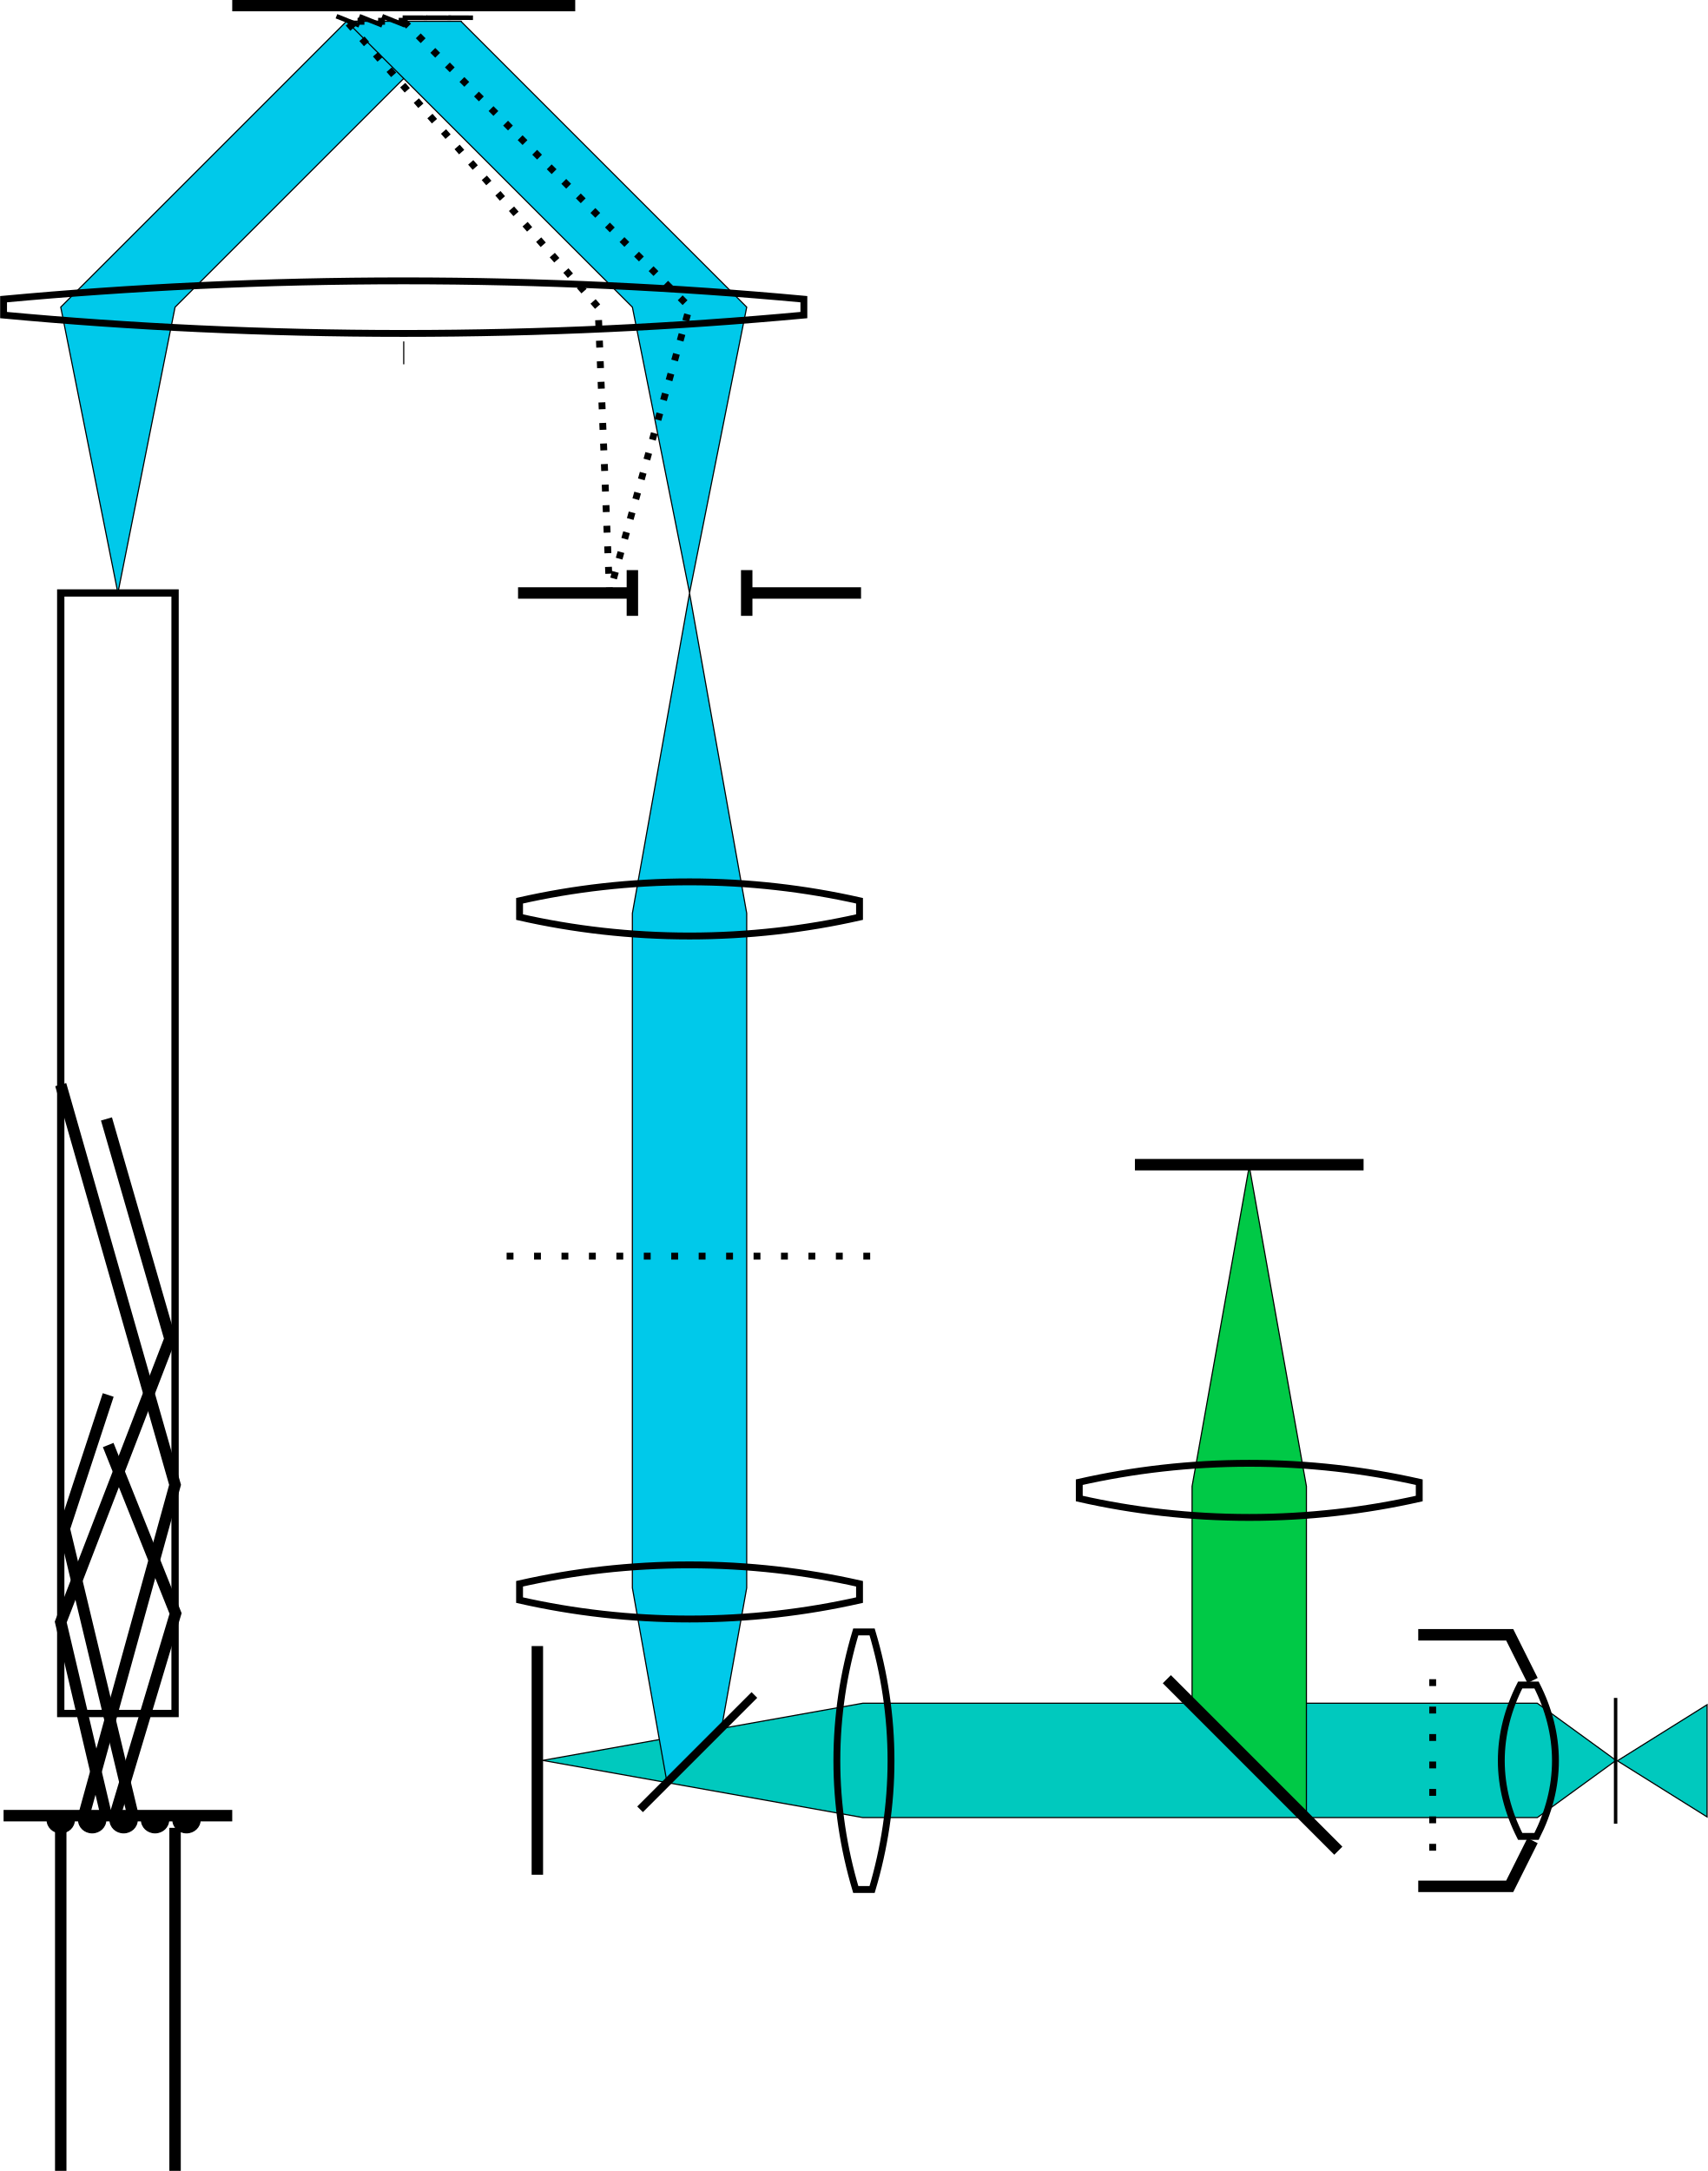
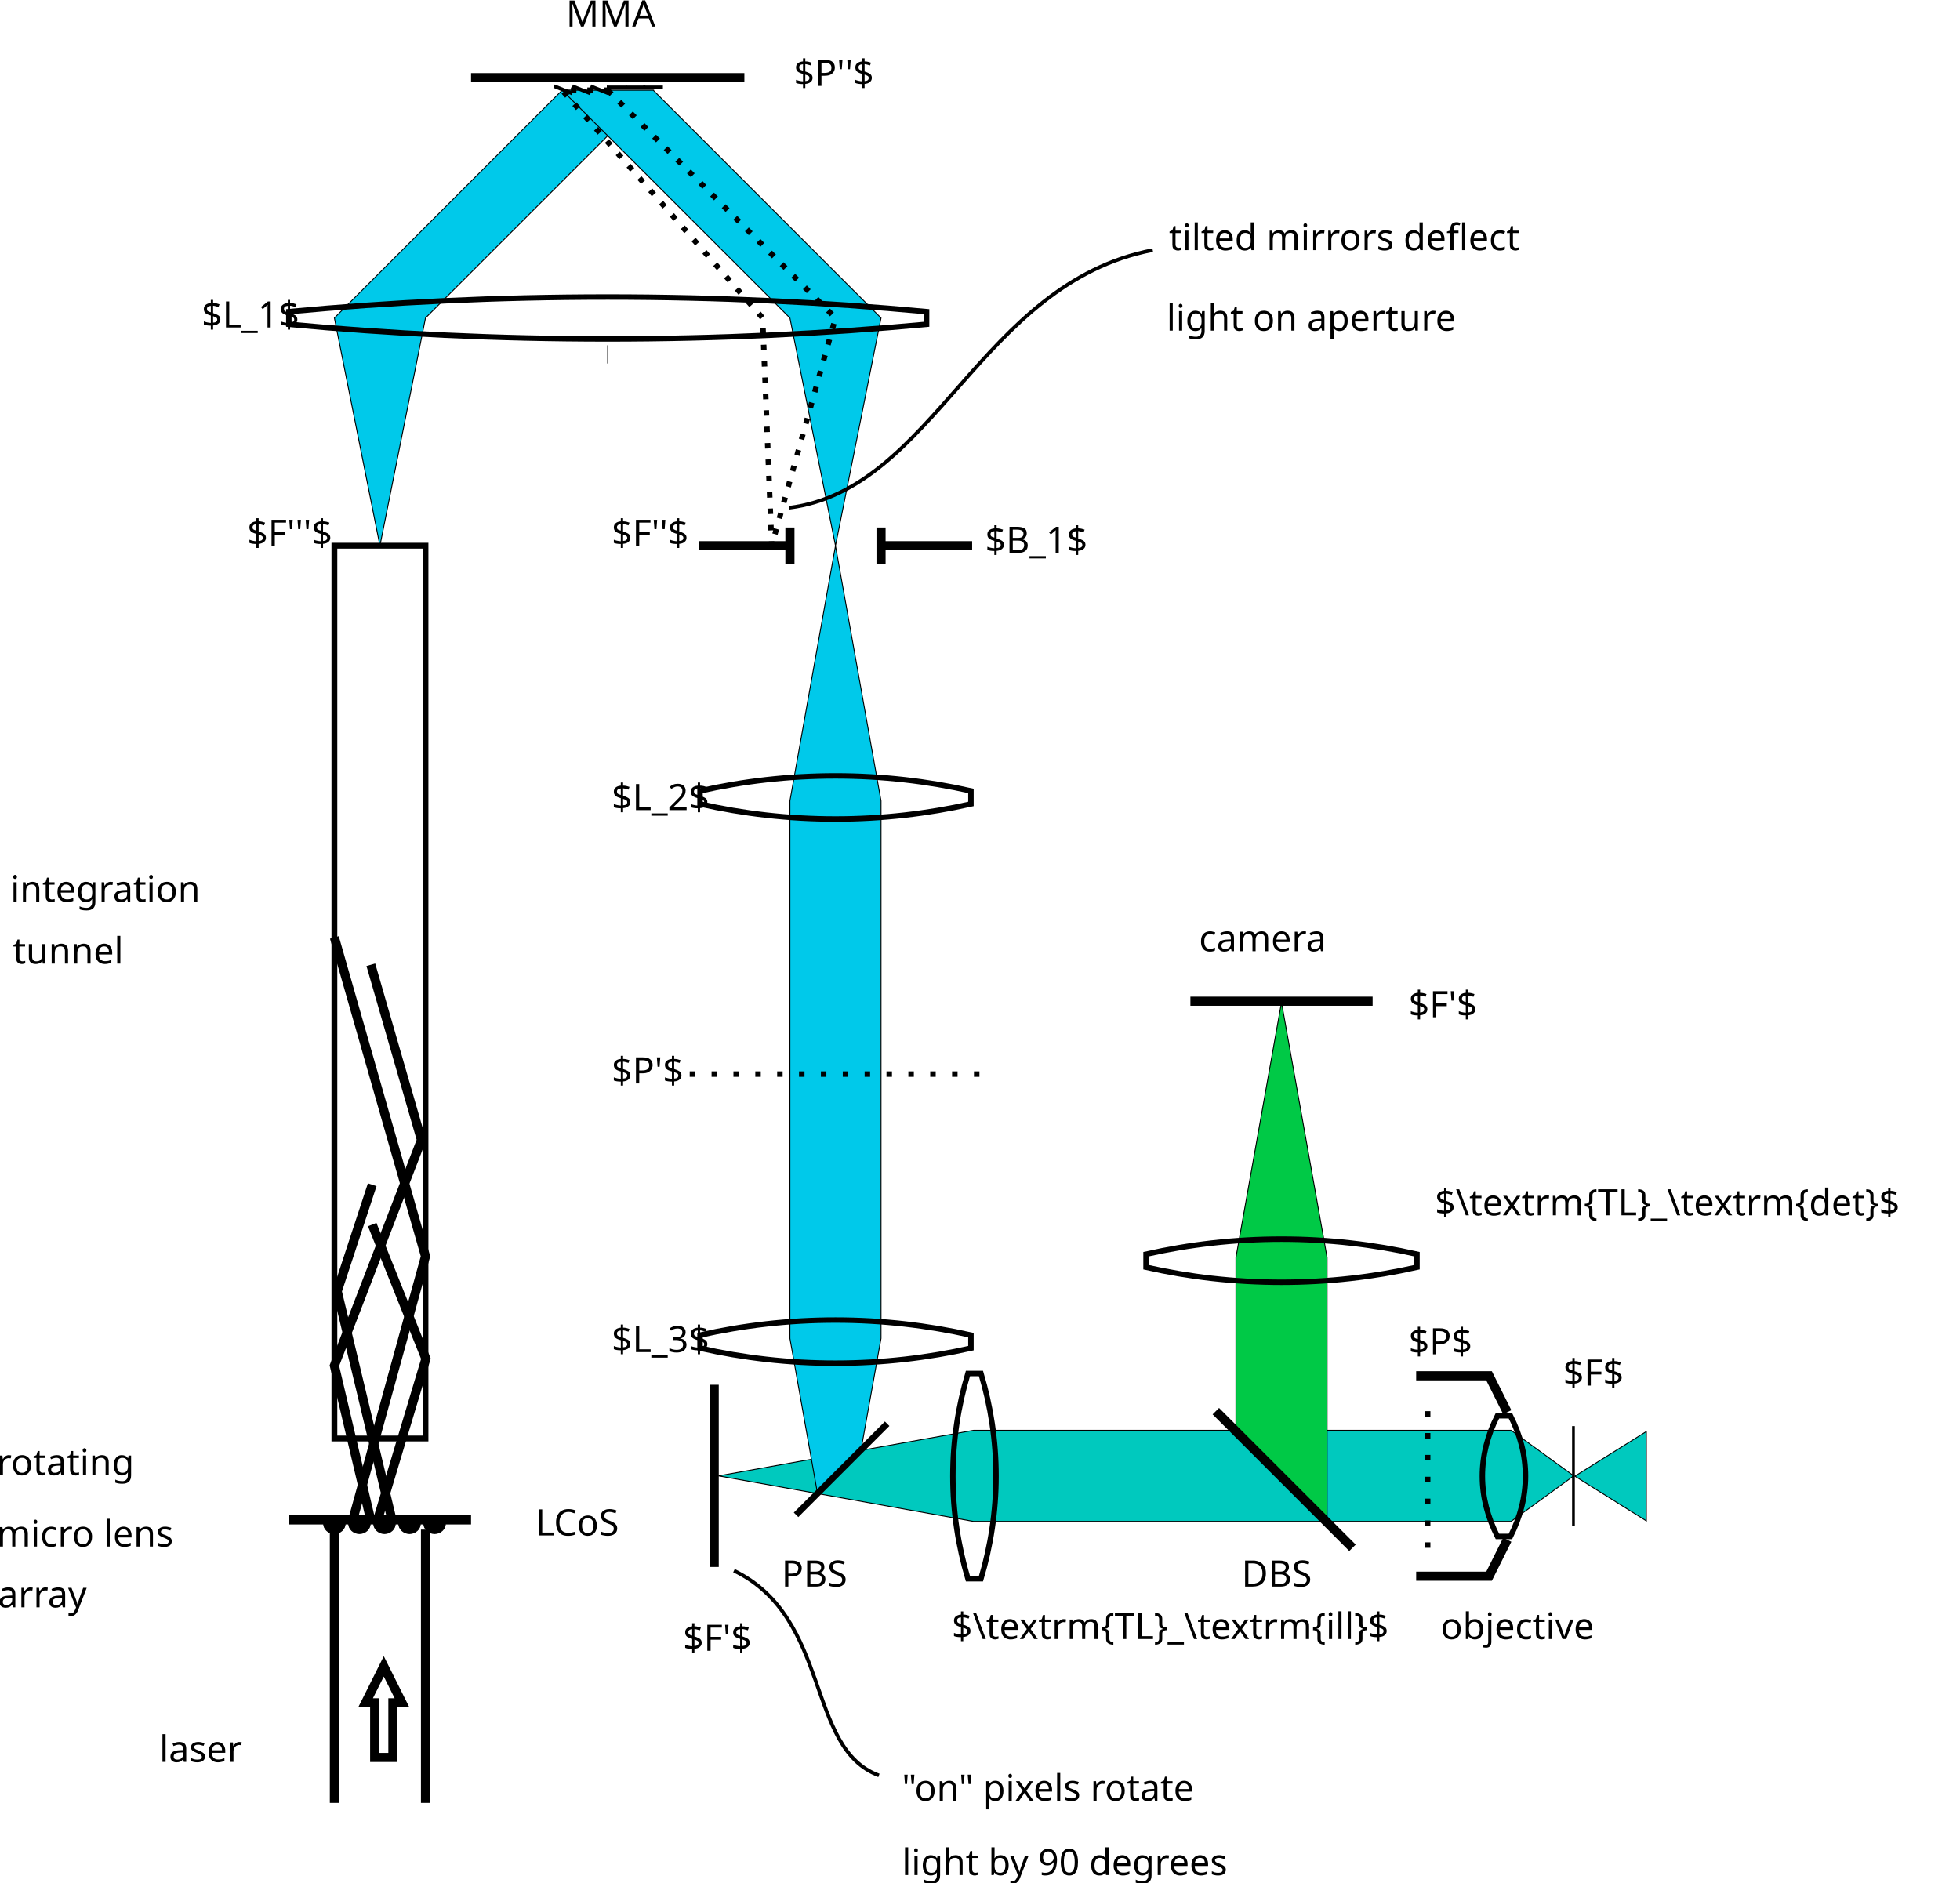
- <svg xmlns="http://www.w3.org/2000/svg" width="149.38" height="189.875" id="svg2" version="1.1">
+ <svg xmlns="http://www.w3.org/2000/svg" width="215.13" height="206.658" id="svg2" version="1.1">
  <defs id="defs4">
    </defs>
-   <g id="layer1" transform="translate(-84.6875,-380.5)">
+   <g id="layer1" transform="translate(-53.29796,-372.459)">
    <rect style="fill:none;stroke:#000000;stroke-width:0.639;stroke-opacity:1" id="rect2993" width="10" height="98" x="90" y="432.362" />
    <g id="g3831" transform="matrix(1,0,0,-1,0,1221.658)">
      <path id="path3763" d="m 85,682.362 c 20,0 20,0 20,0" style="fill:none;stroke:#000000;stroke-width:1px;stroke-linecap:butt;stroke-linejoin:miter;stroke-opacity:1" />
      <g transform="translate(0,1.621193)" id="g3824">
-         <path style="fill:#000000;fill-opacity:1;stroke:#000000;stroke-width:0.649;stroke-linecap:butt;stroke-miterlimit:4;stroke-opacity:1;stroke-dasharray:none;stroke-dashoffset:0" id="path3765" d="m 75,684.862 a 7.5,7.5 0 1 1 -15,0 l 7.5,0 z" transform="matrix(0.1583423,0,0,-0.1500019,79.31189,783.0928)" />
-         <path style="fill:#000000;fill-opacity:1;stroke:#000000;stroke-width:0.649;stroke-linecap:butt;stroke-miterlimit:4;stroke-opacity:1;stroke-dasharray:none;stroke-dashoffset:0" id="path3765-6" d="m 75,684.862 a 7.5,7.5 0 1 1 -15,0 l 7.5,0 z" transform="matrix(0.1583423,0,0,-0.1500019,82.06189,783.0928)" />
-         <path style="fill:#000000;fill-opacity:1;stroke:#000000;stroke-width:0.649;stroke-linecap:butt;stroke-miterlimit:4;stroke-opacity:1;stroke-dasharray:none;stroke-dashoffset:0" id="path3765-7" d="m 75,684.862 a 7.5,7.5 0 1 1 -15,0 l 7.5,0 z" transform="matrix(0.1583423,0,0,-0.1500019,84.81189,783.0928)" />
-         <path style="fill:#000000;fill-opacity:1;stroke:#000000;stroke-width:0.649;stroke-linecap:butt;stroke-miterlimit:4;stroke-opacity:1;stroke-dasharray:none;stroke-dashoffset:0" id="path3765-75" d="m 75,684.862 a 7.5,7.5 0 1 1 -15,0 l 7.5,0 z" transform="matrix(0.1583423,0,0,-0.1500019,87.56189,783.0928)" />
-         <path style="fill:#000000;fill-opacity:1;stroke:#000000;stroke-width:0.649;stroke-linecap:butt;stroke-miterlimit:4;stroke-opacity:1;stroke-dasharray:none;stroke-dashoffset:0" id="path3765-9" d="m 75,684.862 a 7.5,7.5 0 1 1 -15,0 l 7.5,0 z" transform="matrix(0.1583423,0,0,-0.1500019,90.31189,783.0928)" />
+         <path style="fill:#000000;fill-opacity:1;stroke:#000000;stroke-width:0.649;stroke-linecap:butt;stroke-miterlimit:4;stroke-opacity:1;stroke-dasharray:none;stroke-dashoffset:0" id="path3765" d="m 75,684.862 c 0,4.142 -3.358,7.5 -7.5,7.5 -4.142,0 -7.5,-3.358 -7.5,-7.5 0,0 0,0 0,0 l 7.5,0 z" transform="matrix(0.1583423,0,0,-0.1500019,79.31189,783.0928)" />
+         <path style="fill:#000000;fill-opacity:1;stroke:#000000;stroke-width:0.649;stroke-linecap:butt;stroke-miterlimit:4;stroke-opacity:1;stroke-dasharray:none;stroke-dashoffset:0" id="path3765-6" d="m 75,684.862 c 0,4.142 -3.358,7.5 -7.5,7.5 -4.142,0 -7.5,-3.358 -7.5,-7.5 0,0 0,0 0,0 l 7.5,0 z" transform="matrix(0.1583423,0,0,-0.1500019,82.06189,783.0928)" />
+         <path style="fill:#000000;fill-opacity:1;stroke:#000000;stroke-width:0.649;stroke-linecap:butt;stroke-miterlimit:4;stroke-opacity:1;stroke-dasharray:none;stroke-dashoffset:0" id="path3765-7" d="m 75,684.862 c 0,4.142 -3.358,7.5 -7.5,7.5 -4.142,0 -7.5,-3.358 -7.5,-7.5 0,0 0,0 0,0 l 7.5,0 z" transform="matrix(0.1583423,0,0,-0.1500019,84.81189,783.0928)" />
+         <path style="fill:#000000;fill-opacity:1;stroke:#000000;stroke-width:0.649;stroke-linecap:butt;stroke-miterlimit:4;stroke-opacity:1;stroke-dasharray:none;stroke-dashoffset:0" id="path3765-75" d="m 75,684.862 c 0,4.142 -3.358,7.5 -7.5,7.5 -4.142,0 -7.5,-3.358 -7.5,-7.5 0,0 0,0 0,0 l 7.5,0 z" transform="matrix(0.1583423,0,0,-0.1500019,87.56189,783.0928)" />
+         <path style="fill:#000000;fill-opacity:1;stroke:#000000;stroke-width:0.649;stroke-linecap:butt;stroke-miterlimit:4;stroke-opacity:1;stroke-dasharray:none;stroke-dashoffset:0" id="path3765-9" d="m 75,684.862 c 0,4.142 -3.358,7.5 -7.5,7.5 -4.142,0 -7.5,-3.358 -7.5,-7.5 0,0 0,0 0,0 l 7.5,0 z" transform="matrix(0.1583423,0,0,-0.1500019,90.31189,783.0928)" />
      </g>
    </g>
    <path style="fill:none;stroke:#000000;stroke-width:1px;stroke-linecap:butt;stroke-linejoin:miter;stroke-opacity:1" d="m 90,570.362 0,-30" id="path3842" />
    <path style="fill:none;stroke:#000000;stroke-width:1px;stroke-linecap:butt;stroke-linejoin:miter;stroke-opacity:1" d="m 100,570.362 0,-30" id="path3844" />
    <path style="fill:none;stroke:#000000;stroke-width:1px;stroke-linecap:butt;stroke-linejoin:miter;stroke-opacity:1" d="m 92,539.362 8,-29 -10,-35" id="path3846" />
    <path style="fill:none;stroke:#000000;stroke-width:1px;stroke-linecap:butt;stroke-linejoin:miter;stroke-opacity:1" d="m 94,539.362 -4,-17 9.554,-24.768 L 94,478.362" id="path3848" />
    <path style="fill:none;stroke:#000000;stroke-width:1px;stroke-linecap:butt;stroke-linejoin:miter;stroke-opacity:1" d="m 94.598,539.782 5.446,-18.17 -5.893,-14.732" id="path3852" />
    <path style="fill:none;stroke:#000000;stroke-width:1px;stroke-linecap:butt;stroke-linejoin:miter;stroke-opacity:1" d="M 96.384,539.559 90.312,514.201 94.152,502.505" id="path3854" />
    <path style="fill:none;stroke:#000000;stroke-width:0.1;stroke-linecap:butt;stroke-linejoin:miter;stroke-miterlimit:4;stroke-opacity:1;stroke-dasharray:none" d="m 120,412.362 0,-2" id="path3884" />
    <path style="fill:#00c9ea;fill-opacity:1;stroke:#000000;stroke-width:0.1;stroke-linecap:butt;stroke-linejoin:miter;stroke-miterlimit:4;stroke-opacity:1;stroke-dasharray:none" d="m 95,432.362 -5,-25 25,-25 10,0 -25,25 z" id="path3895" />
    <path style="fill:#00c9ea;fill-opacity:1;stroke:#000000;stroke-width:0.1;stroke-linecap:butt;stroke-linejoin:miter;stroke-miterlimit:4;stroke-opacity:1;stroke-dasharray:none" d="m 145,432.362 5,-25 -25,-25 -10,0 25,25 z" id="path3895-5" />
    <path style="fill:none;stroke:#000000;stroke-width:1px;stroke-linecap:butt;stroke-linejoin:miter;stroke-opacity:1" d="m 105,380.987 30,0" id="path3886" />
    <path style="fill:none;stroke:#000000;stroke-width:0.6;stroke-linecap:butt;stroke-miterlimit:4;stroke-opacity:1;stroke-dasharray:none;stroke-dashoffset:0" d="m 155,406.667 c -11.126,-1.035 -22.879,-1.605 -35,-1.605 -12.146,0 -23.871,0.567 -35,1.605 l 0,1.39 c 11.129,1.039 22.854,1.605 35,1.605 12.121,0 23.874,-0.571 35,-1.605 l 0,-1.39 z" id="path3856" />
    <path style="fill:none;stroke:#000000;stroke-width:1px;stroke-linecap:butt;stroke-linejoin:miter;stroke-opacity:1" d="m 140,432.362 -10,0" id="path3923" />
-     <path style="fill:#00c9be;stroke:#000000;stroke-width:0.1;stroke-linecap:butt;stroke-linejoin:miter;stroke-miterlimit:4;stroke-opacity:1;stroke-dasharray:none;fill-opacity:1" d="m 226.035,534.464 -6.883,-5 -59,0 -28,5 28,5 59,0 z" id="path4033-4" />
-     <path style="fill:#00c9ea;fill-opacity:1;stroke:#000000;stroke-width:0.1;stroke-linecap:butt;stroke-linejoin:miter;stroke-miterlimit:4;stroke-opacity:1;stroke-dasharray:none" d="M 60.312 51.875 L 55.312 79.875 L 55.312 138.875 L 58.375 156.094 L 63.062 151.406 L 65.312 138.875 L 65.312 79.875 L 60.312 51.875 z " transform="translate(84.6875,380.5)" id="path4033" />
+     <path style="fill:#00c9be;fill-opacity:1;stroke:#000000;stroke-width:0.1;stroke-linecap:butt;stroke-linejoin:miter;stroke-miterlimit:4;stroke-opacity:1;stroke-dasharray:none" d="m 226.035,534.464 -6.883,-5 -59,0 -28,5 28,5 59,0 z" id="path4033-4" />
+     <path style="fill:#00c9ea;fill-opacity:1;stroke:#000000;stroke-width:0.1;stroke-linecap:butt;stroke-linejoin:miter;stroke-miterlimit:4;stroke-opacity:1;stroke-dasharray:none" d="m 60.312,51.875 -5,28 0,59 3.062,17.219 4.688,-4.688 2.25,-12.531 0,-59 -5,-28 z" transform="translate(84.6875,380.5)" id="path4033" />
    <path style="fill:none;stroke:#000000;stroke-width:1px;stroke-linecap:butt;stroke-linejoin:miter;stroke-opacity:1" d="m 150,432.362 10,0" id="path3925" />
    <path style="fill:none;stroke:#000000;stroke-width:1px;stroke-linecap:butt;stroke-linejoin:miter;stroke-opacity:1" d="m 140,430.362 0,4" id="path3927" />
    <path style="fill:none;stroke:#000000;stroke-width:1px;stroke-linecap:butt;stroke-linejoin:miter;stroke-opacity:1" d="m 150,430.362 0,4" id="path3929" />
    <path style="fill:none;stroke:#000000;stroke-width:0.4px;stroke-linecap:butt;stroke-linejoin:miter;stroke-opacity:1" d="m 114.116,381.919 c 2,0.8 2,0.8 2,0.8" id="path3931" />
    <path style="fill:none;stroke:#000000;stroke-width:0.4px;stroke-linecap:butt;stroke-linejoin:miter;stroke-opacity:1" d="m 116.116,381.919 2,0.8" id="path3933" />
    <path style="fill:none;stroke:#000000;stroke-width:0.4px;stroke-linecap:butt;stroke-linejoin:miter;stroke-opacity:1" d="m 118.116,381.919 2,0.8" id="path3935" />
    <path style="fill:none;stroke:#000000;stroke-width:0.4px;stroke-linecap:butt;stroke-linejoin:miter;stroke-opacity:1" d="m 119.903,382.047 c 2.154,0.003 2.154,0.003 2.154,0.003" id="path3931-3" />
    <path style="fill:none;stroke:#000000;stroke-width:0.4px;stroke-linecap:butt;stroke-linejoin:miter;stroke-opacity:1" d="m 121.98,382.047 c 2.154,0.003 2.154,0.003 2.154,0.003" id="path3931-3-3" />
    <path style="fill:none;stroke:#000000;stroke-width:0.4px;stroke-linecap:butt;stroke-linejoin:miter;stroke-opacity:1" d="m 123.903,382.047 c 2.154,0.003 2.154,0.003 2.154,0.003" id="path3931-3-33" />
    <path style="fill:none;stroke:#000000;stroke-width:0.6;stroke-linecap:butt;stroke-linejoin:miter;stroke-miterlimit:4;stroke-opacity:1;stroke-dasharray:0.6, 1.2;stroke-dashoffset:0" d="m 120,382.362 25,25 -7,25 -1,-25 -22,-25 z" id="path3995" />
    <path style="fill:none;stroke:#000000;stroke-width:0.6;stroke-linecap:butt;stroke-miterlimit:4;stroke-opacity:1;stroke-dasharray:none;stroke-dashoffset:0" d="M 159.868,459.279 C 155.142,458.214 150.149,457.627 145,457.627 c -5.159,0 -10.14,0.583 -14.868,1.652 l 0,1.431 c 4.727,1.069 9.708,1.652 14.868,1.652 5.149,0 10.142,-0.587 14.868,-1.652 l 0,-1.431 z" id="path3856-9" />
    <path style="fill:none;stroke:#000000;stroke-width:0.6;stroke-linecap:butt;stroke-miterlimit:4;stroke-opacity:1;stroke-dasharray:none;stroke-dashoffset:0" d="m 159.868,519.015 c -4.726,-1.065 -9.719,-1.652 -14.868,-1.652 -5.159,0 -10.14,0.583 -14.868,1.652 l 0,1.431 c 4.727,1.069 9.708,1.652 14.868,1.652 5.149,0 10.142,-0.587 14.868,-1.652 l 0,-1.431 z" id="path3856-9-4" />
    <path style="fill:none;stroke:#000000;stroke-width:0.6;stroke-linecap:butt;stroke-linejoin:miter;stroke-miterlimit:4;stroke-opacity:1;stroke-dasharray:0.6, 1.8;stroke-dashoffset:0" d="m 129,490.362 32,0" id="path4035" />
    <path style="fill:#00c946;fill-opacity:1;stroke:#000000;stroke-width:0.1;stroke-linecap:butt;stroke-linejoin:miter;stroke-miterlimit:4;stroke-opacity:1;stroke-dasharray:none" d="m 193.956,482.491 -5,28 0,18.969 10,10 0,-28.969 -5,-28 z" id="path4041-0-9" />
    <path style="fill:none;stroke:#000000;stroke-width:0.6;stroke-linecap:butt;stroke-miterlimit:4;stroke-opacity:1;stroke-dasharray:none;stroke-dashoffset:0" d="m 208.824,510.131 c -4.726,-1.065 -9.719,-1.652 -14.868,-1.652 -5.159,0 -10.14,0.583 -14.868,1.652 l 0,1.431 c 4.727,1.069 9.708,1.652 14.868,1.652 5.149,0 10.142,-0.587 14.868,-1.652 l 0,-1.431 z" id="path3856-9-4-5" />
    <path style="fill:none;stroke:#000000;stroke-width:0.6;stroke-linecap:butt;stroke-miterlimit:4;stroke-opacity:1;stroke-dasharray:none;stroke-dashoffset:0" d="m 219.085,541.112 c 1.065,-2.105 1.652,-4.328 1.652,-6.621 0,-2.298 -0.583,-4.516 -1.652,-6.621 l -1.431,0 c -1.069,2.105 -1.652,4.324 -1.652,6.621 0,2.293 0.587,4.516 1.652,6.621 l 1.431,0 z" id="path3856-9-4-52" />
    <path style="fill:none;stroke:#000000;stroke-width:0.6;stroke-linecap:butt;stroke-miterlimit:4;stroke-opacity:1;stroke-dasharray:none;stroke-dashoffset:0" d="m 160.969,545.754 c 1.065,-3.58 1.652,-7.362 1.652,-11.263 0,-3.908 -0.583,-7.682 -1.652,-11.263 l -1.431,0 c -1.069,3.581 -1.652,7.354 -1.652,11.263 0,3.9 0.587,7.683 1.652,11.263 l 1.431,0 z" id="path3856-9-4-2" />
    <path style="fill:none;stroke:#000000;stroke-width:1px;stroke-linecap:butt;stroke-linejoin:miter;stroke-opacity:1" d="m 218.737,541.478 -2,4 -8,0" id="path4118" />
    <path style="fill:none;stroke:#000000;stroke-width:1px;stroke-linecap:butt;stroke-linejoin:miter;stroke-opacity:1" d="m 218.737,527.478 -2,-4 -8,0" id="path4118-8" />
    <path style="fill:none;stroke:#000000;stroke-width:0.7;stroke-linecap:butt;stroke-linejoin:miter;stroke-miterlimit:4;stroke-opacity:1;stroke-dasharray:none" d="m 150.672,528.742 -10,10" id="path4039" />
    <path style="fill:none;stroke:#000000;stroke-width:1px;stroke-linecap:butt;stroke-linejoin:miter;stroke-opacity:1" d="m 186.747,527.362 15,15" id="path4147" />
    <path style="fill:none;stroke:#000000;stroke-width:0.6;stroke-linecap:butt;stroke-linejoin:miter;stroke-miterlimit:4;stroke-opacity:1;stroke-dasharray:0.6, 1.8;stroke-dashoffset:0" d="m 210,527.362 0,15" id="path4035-6" />
    <path style="fill:none;stroke:#000000;stroke-width:1px;stroke-linecap:butt;stroke-linejoin:miter;stroke-opacity:1" d="m 131.688,544.464 0,-20" id="path4167" />
    <path style="fill:#00c9be;fill-opacity:1;stroke:#000000;stroke-width:0.1;stroke-linecap:butt;stroke-linejoin:miter;stroke-miterlimit:4;stroke-opacity:1;stroke-dasharray:none" d="M 234,529.594 226.156,534.5 234,539.406 z" id="path4041-8" />
    <path style="fill:none;stroke:#000000;stroke-width:0.3;stroke-linecap:butt;stroke-linejoin:miter;stroke-miterlimit:4;stroke-opacity:1;stroke-dasharray:none" d="m 226,529 0,11" id="path4215" />
    <path style="fill:none;stroke:#000000;stroke-width:1px;stroke-linecap:butt;stroke-linejoin:miter;stroke-opacity:1" d="m 183.956,482.362 20,0" id="path4217" />
+     <text xml:space="preserve" style="font-size:4px;font-style:normal;font-weight:normal;line-height:125%;letter-spacing:0px;word-spacing:0px;fill:#000000;fill-opacity:1;stroke:none;font-family:Sans;-inkscape-font-specification:Sans" x="99.286" y="97.911" id="text4259" transform="translate(84.6875,380.5)">
+       <tspan id="tspan4261" x="99.286" y="97.911" />
+     </text>
+     <text xml:space="preserve" style="font-size:10px;font-style:normal;font-weight:normal;line-height:125%;letter-spacing:0px;word-spacing:0px;fill:#000000;fill-opacity:1;stroke:none;font-family:Sans;-inkscape-font-specification:Sans" x="101.786" y="95.411" id="text4263" transform="translate(84.6875,380.5)">
+       <tspan id="tspan4265" x="101.786" y="95.411" />
+     </text>
+     <text xml:space="preserve" style="font-size:4px;font-style:normal;font-weight:normal;line-height:125%;letter-spacing:0px;word-spacing:0px;fill:#000000;fill-opacity:1;stroke:none;font-family:Sans;-inkscape-font-specification:Sans" x="184.902" y="476.875" id="text4267">
+       <tspan id="tspan4269" x="184.902" y="476.875">camera</tspan>
+     </text>
+     <text xml:space="preserve" style="font-size:4px;font-style:normal;font-weight:normal;line-height:125%;letter-spacing:0px;word-spacing:0px;fill:#000000;fill-opacity:1;stroke:none;font-family:Sans;-inkscape-font-specification:Sans" x="123.75" y="176.125" id="text4271" transform="translate(84.6875,380.5)">
+       <tspan id="tspan4273" x="123.75" y="176.125" />
+     </text>
+     <text xml:space="preserve" style="font-size:4px;font-style:normal;font-weight:normal;line-height:125%;letter-spacing:0px;word-spacing:0px;fill:#000000;fill-opacity:1;stroke:none;font-family:Sans;-inkscape-font-specification:Sans" x="211.422" y="552.375" id="text4275">
+       <tspan id="tspan4277" x="211.422" y="552.375">objective</tspan>
+     </text>
+     <text xml:space="preserve" style="font-size:4px;font-style:normal;font-weight:normal;line-height:125%;letter-spacing:0px;word-spacing:0px;fill:#000000;fill-opacity:1;stroke:none;font-family:Sans;-inkscape-font-specification:Sans" x="224.866" y="524.554" id="text4279">
+       <tspan id="tspan4281" x="224.866" y="524.554">$F$</tspan>
+     </text>
+     <text xml:space="preserve" style="font-size:4px;font-style:normal;font-weight:normal;line-height:125%;letter-spacing:0px;word-spacing:0px;fill:#000000;fill-opacity:1;stroke:none;font-family:Sans;-inkscape-font-specification:Sans" x="207.902" y="521.125" id="text4283">
+       <tspan id="tspan4285" x="207.902" y="521.125">$P$</tspan>
+     </text>
+     <text xml:space="preserve" style="font-size:4px;font-style:normal;font-weight:normal;line-height:125%;letter-spacing:0px;word-spacing:0px;fill:#000000;fill-opacity:1;stroke:none;font-family:Sans;-inkscape-font-specification:Sans" x="123.214" y="103.625" id="text4287" transform="translate(84.6875,380.5)">
+       <tspan id="tspan4289" x="123.214" y="103.625">$F'$</tspan>
+     </text>
+     <text xml:space="preserve" style="font-size:4px;font-style:normal;font-weight:normal;line-height:125%;letter-spacing:0px;word-spacing:0px;fill:#000000;fill-opacity:1;stroke:none;font-family:Sans;-inkscape-font-specification:Sans" x="128.254" y="553.668" id="text4291">
+       <tspan id="tspan4293" x="128.254" y="553.668">$F'$</tspan>
+     </text>
+     <text xml:space="preserve" style="font-size:4px;font-style:normal;font-weight:normal;line-height:125%;letter-spacing:0px;word-spacing:0px;fill:#000000;fill-opacity:1;stroke:none;font-family:Sans;-inkscape-font-specification:Sans" x="120.422" y="491.385" id="text4295">
+       <tspan id="tspan4297" x="120.422" y="491.385">$P'$</tspan>
+     </text>
+     <text xml:space="preserve" style="font-size:4px;font-style:normal;font-weight:normal;line-height:125%;letter-spacing:0px;word-spacing:0px;fill:#000000;fill-opacity:1;stroke:none;font-family:Sans;-inkscape-font-specification:Sans" x="120.422" y="432.375" id="text4299">
+       <tspan id="tspan4301" x="120.422" y="432.375">$F''$</tspan>
+     </text>
+     <text xml:space="preserve" style="font-size:4px;font-style:normal;font-weight:normal;line-height:125%;letter-spacing:0px;word-spacing:0px;fill:#000000;fill-opacity:1;stroke:none;font-family:Sans;-inkscape-font-specification:Sans" x="140.422" y="381.89" id="text4303">
+       <tspan id="tspan4305" x="140.422" y="381.89">$P''$</tspan>
+     </text>
+     <text xml:space="preserve" style="font-size:4px;font-style:normal;font-weight:normal;line-height:125%;letter-spacing:0px;word-spacing:0px;fill:#000000;fill-opacity:1;stroke:none;font-family:Sans;-inkscape-font-specification:Sans" x="80.422" y="432.375" id="text4307">
+       <tspan id="tspan4309" x="80.422" y="432.375">$F'''$</tspan>
+     </text>
+     <text xml:space="preserve" style="font-size:4px;font-style:normal;font-weight:normal;line-height:125%;letter-spacing:0px;word-spacing:0px;fill:#000000;fill-opacity:1;stroke:none;font-family:Sans;-inkscape-font-specification:Sans" x="139.08" y="546.616" id="text4311">
+       <tspan id="tspan4313" x="139.08" y="546.616">PBS</tspan>
+     </text>
+     <text xml:space="preserve" style="font-size:4px;font-style:normal;font-weight:normal;line-height:125%;letter-spacing:0px;word-spacing:0px;fill:#000000;fill-opacity:1;stroke:none;font-family:Sans;-inkscape-font-specification:Sans" x="210.785" y="505.862" id="text4315">
+       <tspan x="210.785" y="505.862" id="tspan4319">$\textrm{TL}_\textrm{det}$</tspan>
+     </text>
+     <text xml:space="preserve" style="font-size:4px;font-style:normal;font-weight:normal;line-height:125%;letter-spacing:0px;word-spacing:0px;fill:#000000;fill-opacity:1;stroke:none;font-family:Sans;-inkscape-font-specification:Sans" x="157.759" y="552.375" id="text4323">
+       <tspan id="tspan4325" x="157.759" y="552.375">$\textrm{TL}_\textrm{ill}$</tspan>
+     </text>
+     <text xml:space="preserve" style="font-size:4px;font-style:normal;font-weight:normal;line-height:125%;letter-spacing:0px;word-spacing:0px;fill:#000000;fill-opacity:1;stroke:none;font-family:Sans;-inkscape-font-specification:Sans" x="75.422" y="408.405" id="text4327">
+       <tspan id="tspan4329" x="75.422" y="408.405">$L_1$</tspan>
+     </text>
+     <text xml:space="preserve" style="font-size:4px;font-style:normal;font-weight:normal;line-height:125%;letter-spacing:0px;word-spacing:0px;fill:#000000;fill-opacity:1;stroke:none;font-family:Sans;-inkscape-font-specification:Sans" x="120.422" y="461.385" id="text4331">
+       <tspan id="tspan4333" x="120.422" y="461.385">$L_2$</tspan>
+     </text>
+     <text xml:space="preserve" style="font-size:4px;font-style:normal;font-weight:normal;line-height:125%;letter-spacing:0px;word-spacing:0px;fill:#000000;fill-opacity:1;stroke:none;font-family:Sans;-inkscape-font-specification:Sans" x="120.422" y="520.88" id="text4335">
+       <tspan id="tspan4337" x="120.422" y="520.88">$L_3$</tspan>
+     </text>
+     <text xml:space="preserve" style="font-size:4px;font-style:normal;font-weight:normal;line-height:125%;letter-spacing:0px;word-spacing:0px;fill:#000000;fill-opacity:1;stroke:none;font-family:Sans;-inkscape-font-specification:Sans" x="70.785" y="565.862" id="text4339">
+       <tspan id="tspan4341" x="70.785" y="565.862">laser</tspan>
+     </text>
+     <text xml:space="preserve" style="font-size:4px;font-style:normal;font-weight:normal;line-height:125%;letter-spacing:0px;word-spacing:0px;fill:#000000;fill-opacity:1;stroke:none;font-family:Sans;-inkscape-font-specification:Sans" x="54.438" y="471.446" id="text4347">
+       <tspan id="tspan4349" x="54.438" y="471.446">integration</tspan>
+     </text>
+     <text xml:space="preserve" style="font-size:4px;font-style:normal;font-weight:normal;line-height:125%;letter-spacing:0px;word-spacing:0px;fill:#000000;fill-opacity:1;stroke:none;font-family:Sans;-inkscape-font-specification:Sans" x="54.707" y="478.232" id="text4351">
+       <tspan id="tspan4353" x="54.707" y="478.232">tunnel</tspan>
+     </text>
+     <text xml:space="preserve" style="font-size:4px;font-style:normal;font-weight:normal;line-height:125%;letter-spacing:0px;word-spacing:0px;fill:#000000;fill-opacity:1;stroke:none;font-family:Sans;-inkscape-font-specification:Sans" x="52.935" y="534.375" id="text4355">
+       <tspan id="tspan4357" x="52.935" y="534.375">rotating</tspan>
+     </text>
+     <text xml:space="preserve" style="font-size:4px;font-style:normal;font-weight:normal;line-height:125%;letter-spacing:0px;word-spacing:0px;fill:#000000;fill-opacity:1;stroke:none;font-family:Sans;-inkscape-font-specification:Sans" x="52.935" y="542.221" id="text4359">
+       <tspan id="tspan4361" x="52.935" y="542.221">micro lens </tspan>
+       <tspan x="52.935" y="547.221" id="tspan4381" />
+     </text>
+     <path style="fill:none;stroke:#000000;stroke-width:1px;stroke-linecap:butt;stroke-linejoin:miter;stroke-opacity:1" d="m 44,184.875 2,0 0,-6 1,0 -2,-4 -2,4 1,0 z" id="path4363" transform="translate(50.4216,380.5)" />
+     <text xml:space="preserve" style="font-size:4px;font-style:normal;font-weight:normal;line-height:125%;letter-spacing:0px;word-spacing:0px;fill:#000000;fill-opacity:1;stroke:none;font-family:Sans;-inkscape-font-specification:Sans" x="115.422" y="375.375" id="text4365">
+       <tspan id="tspan4367" x="115.422" y="375.375">MMA</tspan>
+     </text>
+     <text xml:space="preserve" style="font-size:4px;font-style:normal;font-weight:normal;line-height:125%;letter-spacing:0px;word-spacing:0px;fill:#000000;fill-opacity:1;stroke:none;font-family:Sans;-inkscape-font-specification:Sans" x="112.061" y="540.999" id="text4369">
+       <tspan id="tspan4371" x="112.061" y="540.999">LCoS</tspan>
+     </text>
+     <text xml:space="preserve" style="font-size:4px;font-style:normal;font-weight:normal;line-height:125%;letter-spacing:0px;word-spacing:0px;fill:#000000;fill-opacity:1;stroke:none;font-family:Sans;-inkscape-font-specification:Sans" x="161.422" y="433.143" id="text4373">
+       <tspan id="tspan4375" x="161.422" y="433.143">$B_1$</tspan>
+     </text>
+     <text xml:space="preserve" style="font-size:4px;font-style:normal;font-weight:normal;line-height:125%;letter-spacing:0px;word-spacing:0px;fill:#000000;fill-opacity:1;stroke:none;font-family:Sans;-inkscape-font-specification:Sans" x="189.57" y="546.616" id="text4377">
+       <tspan id="tspan4379" x="189.57" y="546.616">DBS</tspan>
+     </text>
+     <text xml:space="preserve" style="font-size:4px;font-style:normal;font-weight:normal;line-height:125%;letter-spacing:0px;word-spacing:0px;fill:#000000;fill-opacity:1;stroke:none;font-family:Sans;-inkscape-font-specification:Sans" x="2.273" y="176.432" id="text4383" transform="translate(50.78488,372.459)">
+       <tspan id="tspan4385" x="2.273" y="176.432">array</tspan>
+     </text>
+     <text xml:space="preserve" style="font-size:4px;font-style:normal;font-weight:normal;line-height:125%;letter-spacing:0px;word-spacing:0px;fill:#000000;fill-opacity:1;stroke:none;font-family:Sans;-inkscape-font-specification:Sans" x="181.604" y="399.912" id="text4387">
+       <tspan id="tspan4389" x="181.604" y="399.912">tilted mirrors deflect</tspan>
+     </text>
+     <text xml:space="preserve" style="font-size:4px;font-style:normal;font-weight:normal;line-height:125%;letter-spacing:0px;word-spacing:0px;fill:#000000;fill-opacity:1;stroke:none;font-family:Sans;-inkscape-font-specification:Sans" x="128.037" y="36.292" id="text4391" transform="translate(53.29796,372.459)">
+       <tspan id="tspan4393" x="128.037" y="36.292">light on aperture</tspan>
+     </text>
+     <path style="fill:none;stroke:#000000;stroke-width:0.4;stroke-linecap:butt;stroke-linejoin:miter;stroke-miterlimit:4;stroke-opacity:1;stroke-dasharray:none" d="M 126.522,27.453 C 107.544,31.137 102.566,53.714 86.621,55.737" id="path4395" transform="translate(53.29796,372.459)" />
+     <text xml:space="preserve" style="font-size:4px;font-style:normal;font-weight:normal;line-height:125%;letter-spacing:0px;word-spacing:0px;fill:#000000;fill-opacity:1;stroke:none;font-family:Sans;-inkscape-font-specification:Sans" x="152.285" y="570.122" id="text4397">
+       <tspan id="tspan4399" x="152.285" y="570.122">"on" pixels rotate</tspan>
+     </text>
+     <text xml:space="preserve" style="font-size:4px;font-style:normal;font-weight:normal;line-height:125%;letter-spacing:0px;word-spacing:0px;fill:#000000;fill-opacity:1;stroke:none;font-family:Sans;-inkscape-font-specification:Sans" x="152.293" y="578.285" id="text4401">
+       <tspan id="tspan4403" x="152.293" y="578.285">light by 90 degrees</tspan>
+     </text>
+     <path style="fill:none;stroke:#000000;stroke-width:0.4;stroke-linecap:butt;stroke-linejoin:miter;stroke-miterlimit:4;stroke-opacity:1;stroke-dasharray:none" d="m 96.47,194.886 c -8.063,-2.976 -5.167,-17.249 -15.91,-22.476" id="path4405" transform="translate(53.29796,372.459)" />
  </g>
</svg>
